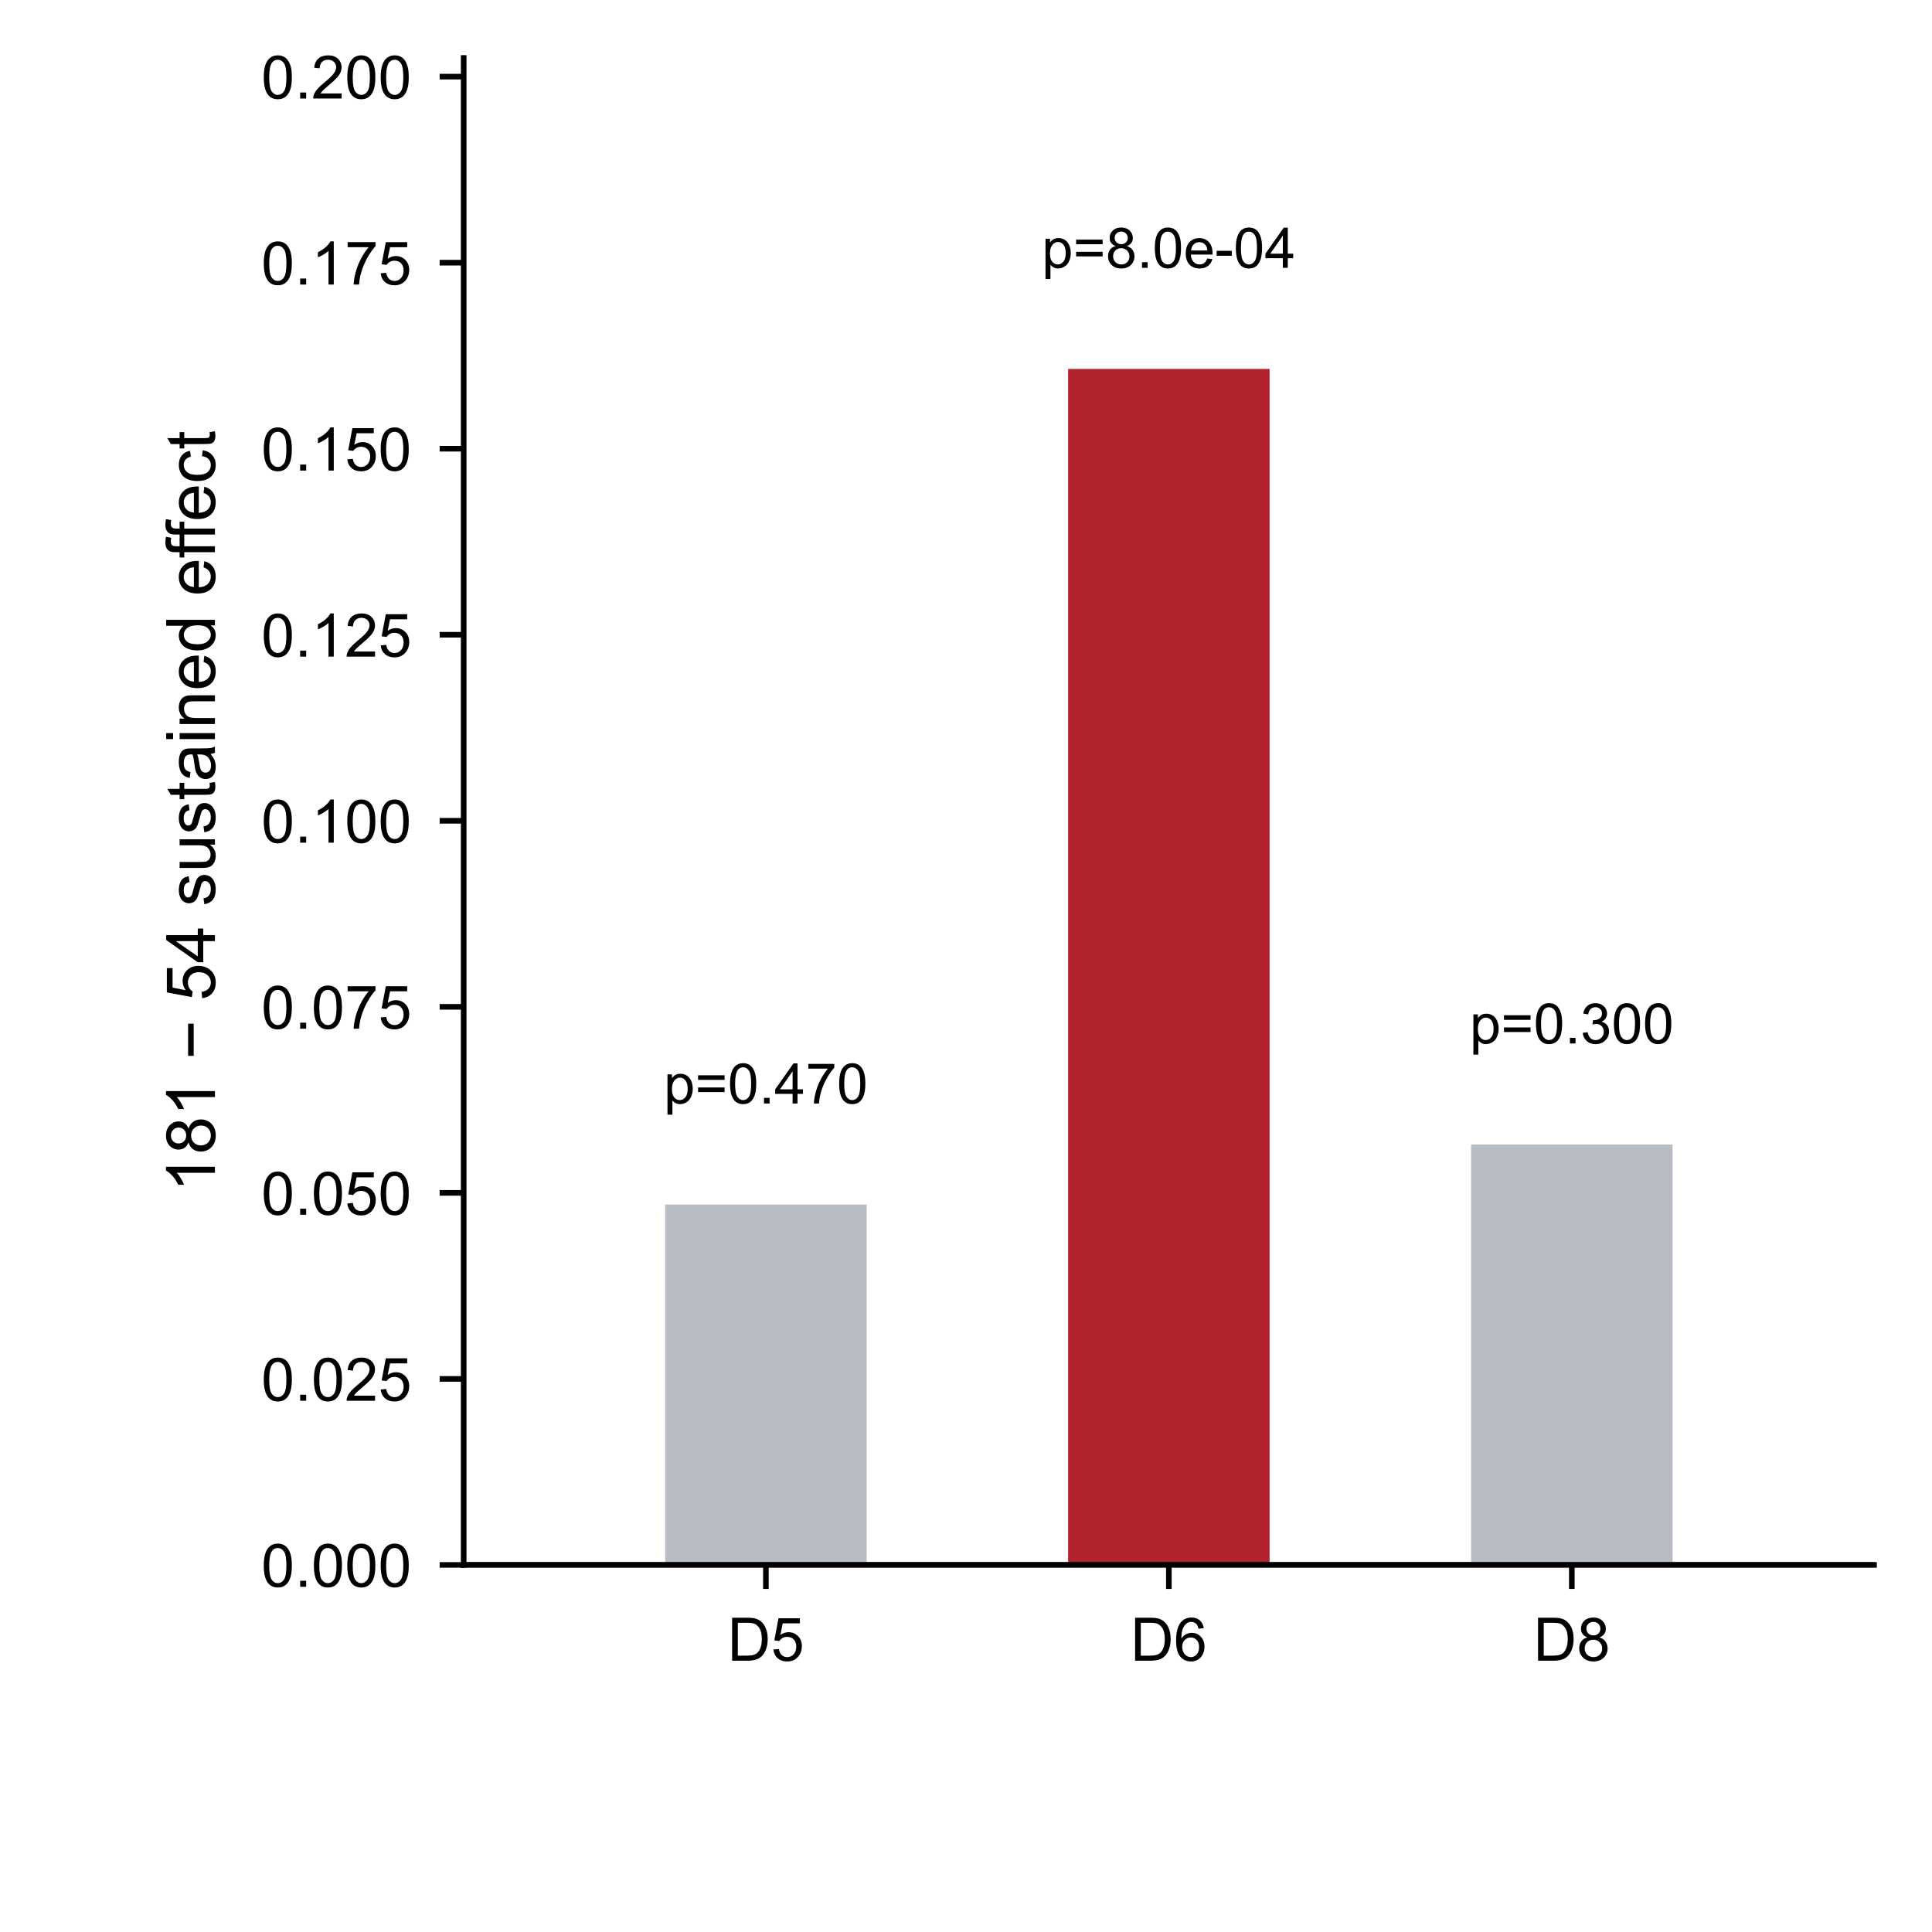
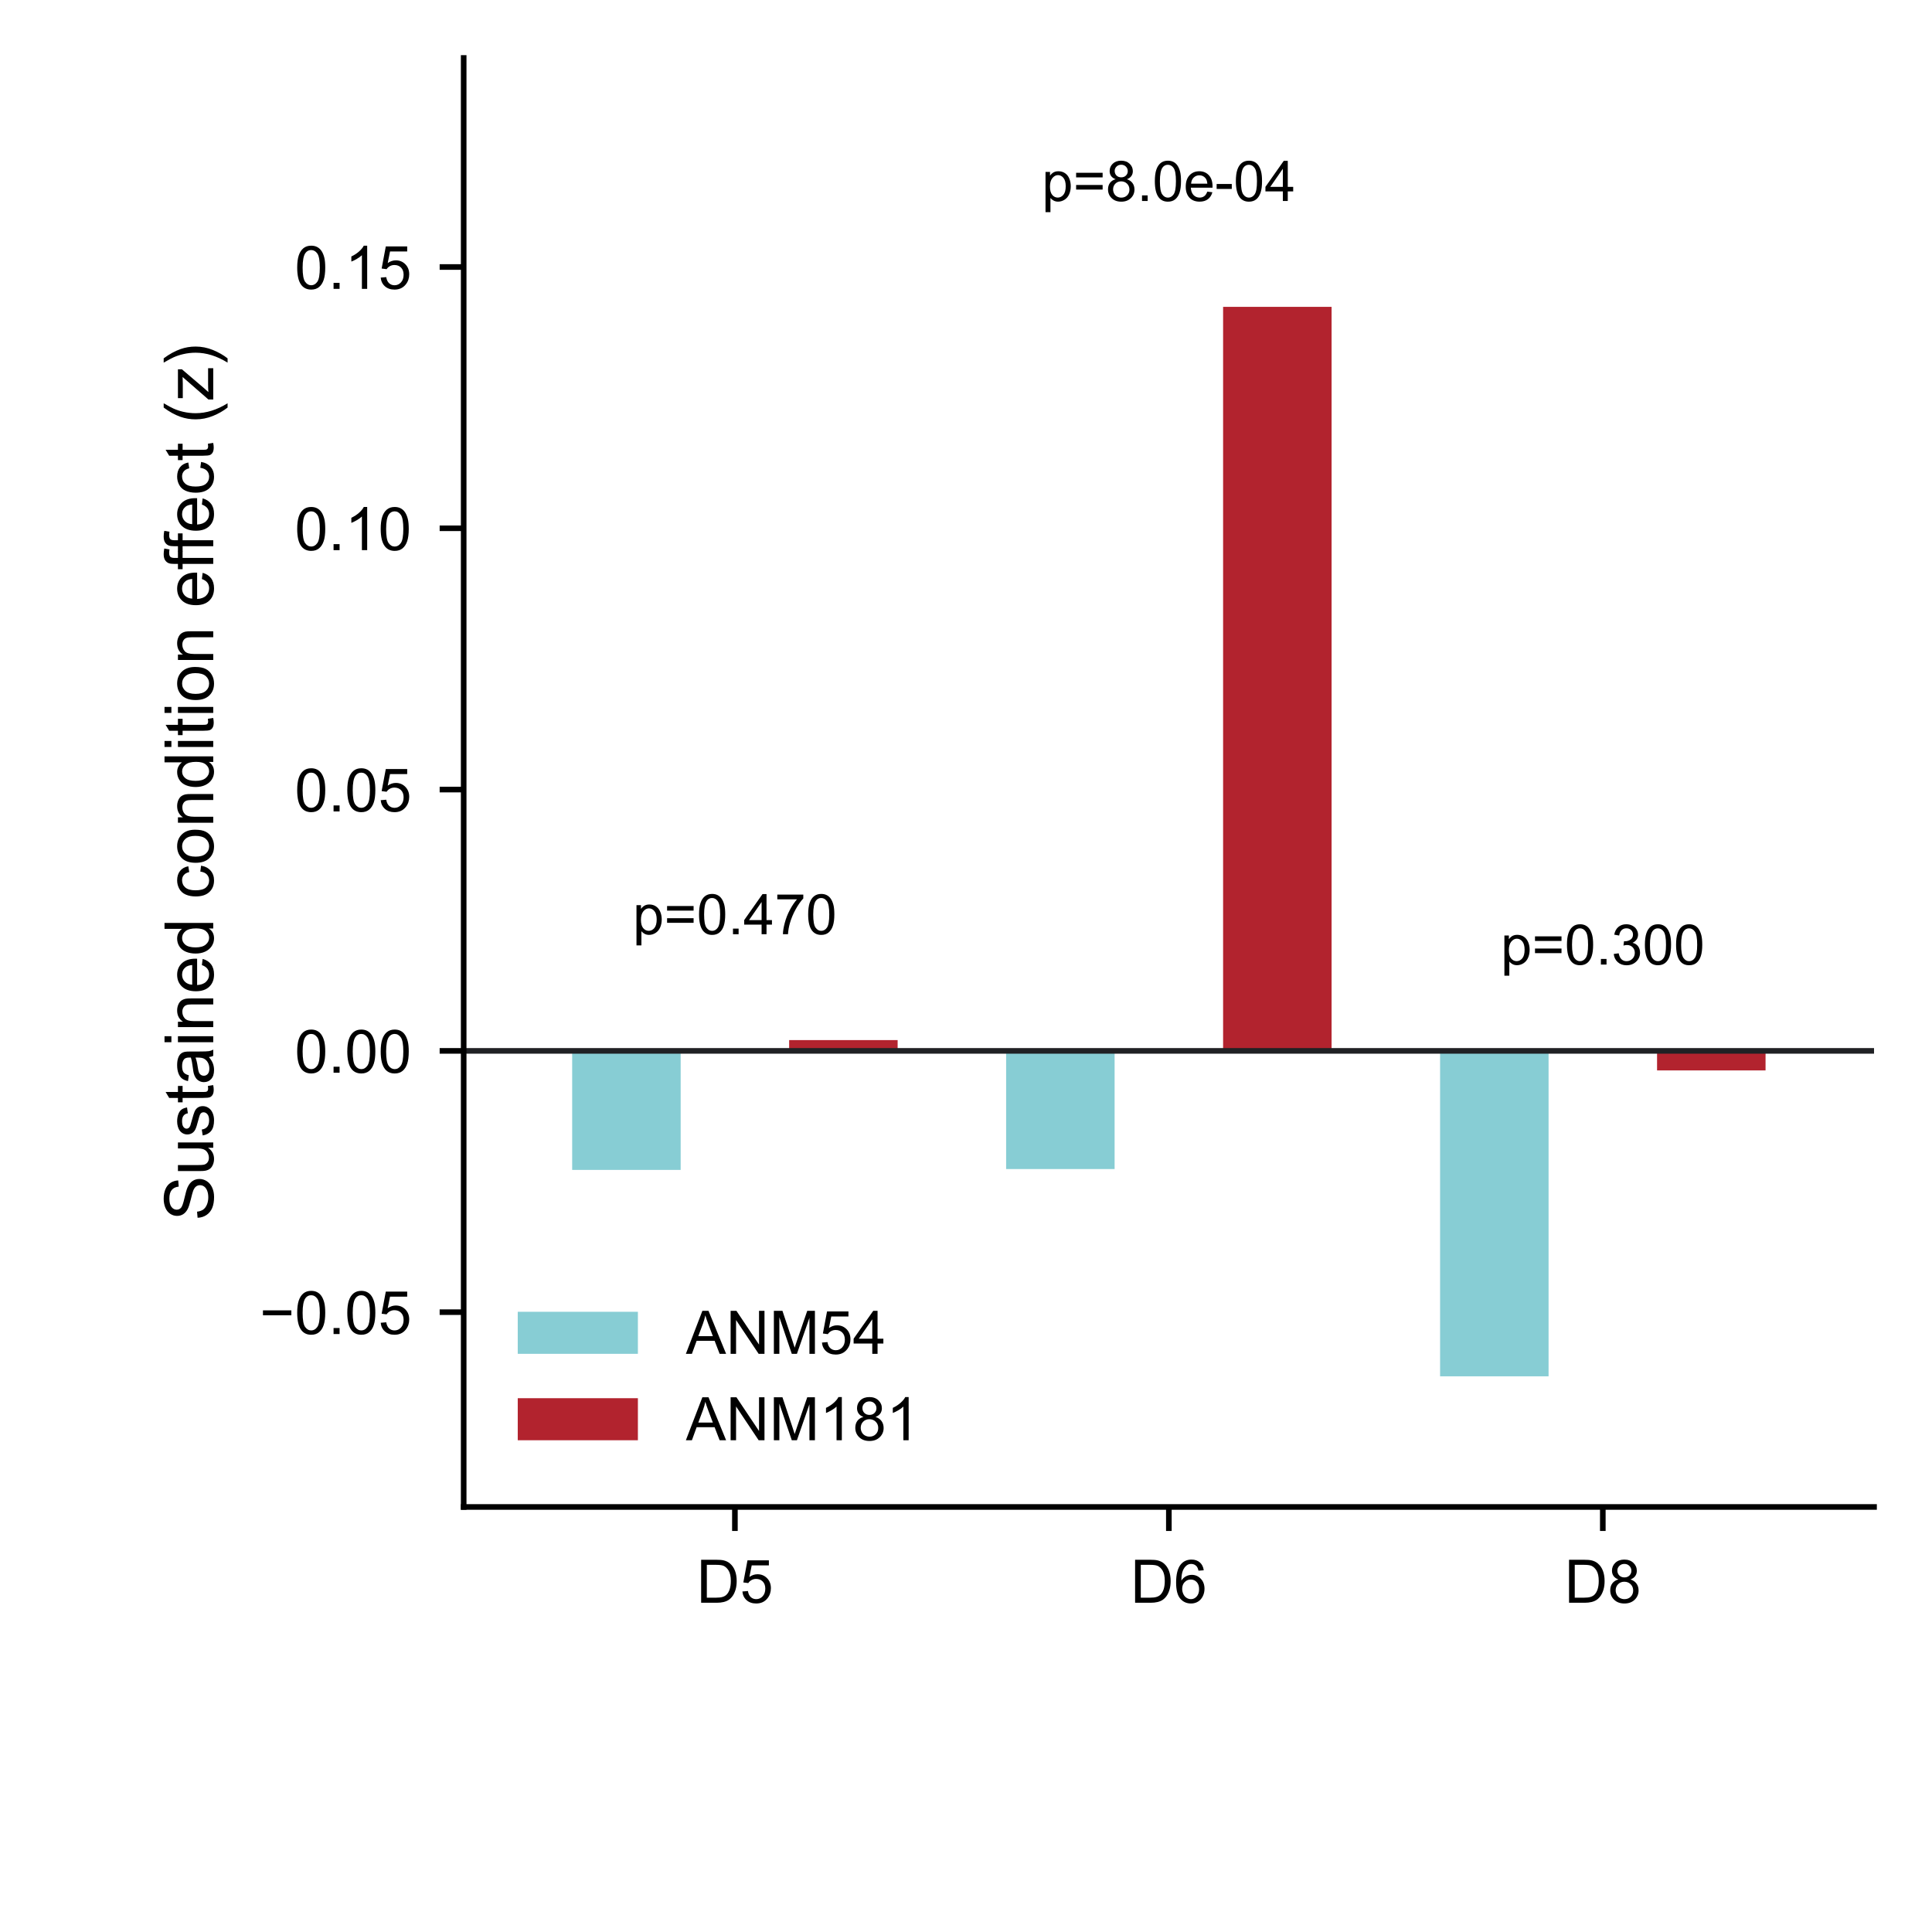
<svg xmlns="http://www.w3.org/2000/svg" xmlns:xlink="http://www.w3.org/1999/xlink" width="241.2pt" height="241.2pt" viewBox="0 0 241.2 241.2" version="1.1">
  <defs>
    <style type="text/css">*{stroke-linejoin: round; stroke-linecap: butt}</style>
  </defs>
  <g id="figure_1">
    <g id="patch_1">
      <path d="M 0 241.2  L 241.2 241.2  L 241.2 0  L 0 0  z " style="fill: #ffffff" />
    </g>
    <g id="axes_1">
      <g id="patch_2">
-         <path d="M 57.888 195.372  L 233.964 195.372  L 233.964 7.236  L 57.888 7.236  z " style="fill: #ffffff" />
+         <path d="M 57.888 188.136  L 233.964 188.136  L 233.964 7.236  L 57.888 7.236  z " style="fill: #ffffff" />
      </g>
      <g id="patch_3">
-         <path d="M 83.042 195.372  L 108.195 195.372  L 108.195 150.386  L 83.042 150.386  z " clip-path="url(#p41b3c5b4d4)" style="fill: #b7bcc4" />
+         <path d="M 71.432 131.196  L 84.977 131.196  L 84.977 146.056  L 71.432 146.056  z " clip-path="url(#p796b616f95)" style="fill: #87cdd4" />
      </g>
      <g id="patch_4">
-         <path d="M 133.349 195.372  L 158.503 195.372  L 158.503 46.058  L 133.349 46.058  z " clip-path="url(#p41b3c5b4d4)" style="fill: #b2232e" />
+         <path d="M 98.521 131.196  L 112.065 131.196  L 112.065 129.85  L 98.521 129.85  z " clip-path="url(#p796b616f95)" style="fill: #b2232e" />
      </g>
      <g id="patch_5">
-         <path d="M 183.657 195.372  L 208.81 195.372  L 208.81 142.891  L 183.657 142.891  z " clip-path="url(#p41b3c5b4d4)" style="fill: #b7bcc4" />
+         <path d="M 125.61 131.196  L 139.154 131.196  L 139.154 145.95  L 125.61 145.95  z " clip-path="url(#p796b616f95)" style="fill: #87cdd4" />
+       </g>
+       <g id="patch_6">
+         <path d="M 152.698 131.196  L 166.242 131.196  L 166.242 38.309  L 152.698 38.309  z " clip-path="url(#p796b616f95)" style="fill: #b2232e" />
+       </g>
+       <g id="patch_7">
+         <path d="M 179.787 131.196  L 193.331 131.196  L 193.331 171.826  L 179.787 171.826  z " clip-path="url(#p796b616f95)" style="fill: #87cdd4" />
+       </g>
+       <g id="patch_8">
+         <path d="M 206.875 131.196  L 220.42 131.196  L 220.42 133.636  L 206.875 133.636  z " clip-path="url(#p796b616f95)" style="fill: #b2232e" />
      </g>
      <g id="matplotlib.axis_1">
        <g id="xtick_1">
          <g id="line2d_1">
            <defs>
-               <path id="mda20a84a2e" d="M 0 0  L 0 3  " style="stroke: #000000; stroke-width: 0.7" />
+               <path id="m01fff94122" d="M 0 0  L 0 3  " style="stroke: #000000; stroke-width: 0.7" />
            </defs>
            <g>
-               <use xlink:href="#mda20a84a2e" x="95.619" y="195.372" style="stroke: #000000; stroke-width: 0.7" />
+               <use xlink:href="#m01fff94122" x="91.749" y="188.136" style="stroke: #000000; stroke-width: 0.7" />
            </g>
          </g>
          <g id="text_1">
-             <g transform="translate(90.82502 207.3322) scale(0.075 -0.075)">
+             <g transform="translate(86.95521 200.0962) scale(0.075 -0.075)">
              <defs>
                <path id="ArialMT-27" d="M 494 0  L 494 4581  L 2072 4581  Q 2606 4581 2888 4516  Q 3281 4425 3559 4188  Q 3922 3881 4101 3404  Q 4281 2928 4281 2316  Q 4281 1794 4159 1391  Q 4038 988 3847 723  Q 3656 459 3429 307  Q 3203 156 2883 78  Q 2563 0 2147 0  L 494 0  z M 1100 541  L 2078 541  Q 2531 541 2789 625  Q 3047 709 3200 863  Q 3416 1078 3536 1442  Q 3656 1806 3656 2325  Q 3656 3044 3420 3430  Q 3184 3816 2847 3947  Q 2603 4041 2063 4041  L 1100 4041  L 1100 541  z " transform="scale(0.015625)" />
                <path id="ArialMT-18" d="M 266 1200  L 856 1250  Q 922 819 1161 601  Q 1400 384 1738 384  Q 2144 384 2425 690  Q 2706 997 2706 1503  Q 2706 1984 2436 2262  Q 2166 2541 1728 2541  Q 1456 2541 1237 2417  Q 1019 2294 894 2097  L 366 2166  L 809 4519  L 3088 4519  L 3088 3981  L 1259 3981  L 1013 2750  Q 1425 3038 1878 3038  Q 2478 3038 2890 2622  Q 3303 2206 3303 1553  Q 3303 931 2941 478  Q 2500 -78 1738 -78  Q 1113 -78 717 272  Q 322 622 266 1200  z " transform="scale(0.015625)" />
              </defs>
              <use xlink:href="#ArialMT-27" />
              <use xlink:href="#ArialMT-18" transform="translate(72.21875 0)" />
            </g>
          </g>
        </g>
        <g id="xtick_2">
          <g id="line2d_2">
            <g>
-               <use xlink:href="#mda20a84a2e" x="145.926" y="195.372" style="stroke: #000000; stroke-width: 0.7" />
+               <use xlink:href="#m01fff94122" x="145.926" y="188.136" style="stroke: #000000; stroke-width: 0.7" />
            </g>
          </g>
          <g id="text_2">
-             <g transform="translate(141.1324 207.3322) scale(0.075 -0.075)">
+             <g transform="translate(141.1324 200.0962) scale(0.075 -0.075)">
              <defs>
                <path id="ArialMT-19" d="M 3184 3459  L 2625 3416  Q 2550 3747 2413 3897  Q 2184 4138 1850 4138  Q 1581 4138 1378 3988  Q 1113 3794 959 3422  Q 806 3050 800 2363  Q 1003 2672 1297 2822  Q 1591 2972 1913 2972  Q 2475 2972 2870 2558  Q 3266 2144 3266 1488  Q 3266 1056 3080 686  Q 2894 316 2569 119  Q 2244 -78 1831 -78  Q 1128 -78 684 439  Q 241 956 241 2144  Q 241 3472 731 4075  Q 1159 4600 1884 4600  Q 2425 4600 2770 4297  Q 3116 3994 3184 3459  z M 888 1484  Q 888 1194 1011 928  Q 1134 663 1356 523  Q 1578 384 1822 384  Q 2178 384 2434 671  Q 2691 959 2691 1453  Q 2691 1928 2437 2201  Q 2184 2475 1800 2475  Q 1419 2475 1153 2201  Q 888 1928 888 1484  z " transform="scale(0.015625)" />
              </defs>
              <use xlink:href="#ArialMT-27" />
              <use xlink:href="#ArialMT-19" transform="translate(72.21875 0)" />
            </g>
          </g>
        </g>
        <g id="xtick_3">
          <g id="line2d_3">
            <g>
-               <use xlink:href="#mda20a84a2e" x="196.233" y="195.372" style="stroke: #000000; stroke-width: 0.7" />
+               <use xlink:href="#m01fff94122" x="200.103" y="188.136" style="stroke: #000000; stroke-width: 0.7" />
            </g>
          </g>
          <g id="text_3">
-             <g transform="translate(191.4399 207.3322) scale(0.075 -0.075)">
+             <g transform="translate(195.3097 200.0962) scale(0.075 -0.075)">
              <defs>
                <path id="ArialMT-1b" d="M 1131 2484  Q 781 2613 612 2850  Q 444 3088 444 3419  Q 444 3919 803 4259  Q 1163 4600 1759 4600  Q 2359 4600 2725 4251  Q 3091 3903 3091 3403  Q 3091 3084 2923 2848  Q 2756 2613 2416 2484  Q 2838 2347 3058 2040  Q 3278 1734 3278 1309  Q 3278 722 2862 322  Q 2447 -78 1769 -78  Q 1091 -78 675 323  Q 259 725 259 1325  Q 259 1772 486 2073  Q 713 2375 1131 2484  z M 1019 3438  Q 1019 3113 1228 2906  Q 1438 2700 1772 2700  Q 2097 2700 2305 2904  Q 2513 3109 2513 3406  Q 2513 3716 2298 3927  Q 2084 4138 1766 4138  Q 1444 4138 1231 3931  Q 1019 3725 1019 3438  z M 838 1322  Q 838 1081 952 856  Q 1066 631 1291 507  Q 1516 384 1775 384  Q 2178 384 2440 643  Q 2703 903 2703 1303  Q 2703 1709 2433 1975  Q 2163 2241 1756 2241  Q 1359 2241 1098 1978  Q 838 1716 838 1322  z " transform="scale(0.015625)" />
              </defs>
              <use xlink:href="#ArialMT-27" />
              <use xlink:href="#ArialMT-1b" transform="translate(72.21875 0)" />
            </g>
          </g>
        </g>
      </g>
      <g id="matplotlib.axis_2">
        <g id="ytick_1">
          <g id="line2d_4">
            <defs>
-               <path id="m215268e5d8" d="M 0 0  L -3 0  " style="stroke: #000000; stroke-width: 0.7" />
+               <path id="m19247a0892" d="M 0 0  L -3 0  " style="stroke: #000000; stroke-width: 0.7" />
            </defs>
            <g>
-               <use xlink:href="#m215268e5d8" x="57.888" y="195.372" style="stroke: #000000; stroke-width: 0.7" />
+               <use xlink:href="#m19247a0892" x="57.888" y="163.817" style="stroke: #000000; stroke-width: 0.7" />
            </g>
          </g>
          <g id="text_4">
-             <g transform="translate(32.62159 198.1021) scale(0.075 -0.075)">
-               <defs>
+             <g transform="translate(32.41183 166.5466) scale(0.075 -0.075)">
+               <defs>
+                 <path id="ArialMT-ed" d="M 3381 1997  L 356 1997  L 356 2522  L 3381 2522  L 3381 1997  z " transform="scale(0.015625)" />
                <path id="ArialMT-13" d="M 266 2259  Q 266 3072 433 3567  Q 600 4063 929 4331  Q 1259 4600 1759 4600  Q 2128 4600 2406 4451  Q 2684 4303 2865 4023  Q 3047 3744 3150 3342  Q 3253 2941 3253 2259  Q 3253 1453 3087 958  Q 2922 463 2592 192  Q 2263 -78 1759 -78  Q 1097 -78 719 397  Q 266 969 266 2259  z M 844 2259  Q 844 1131 1108 757  Q 1372 384 1759 384  Q 2147 384 2411 759  Q 2675 1134 2675 2259  Q 2675 3391 2411 3762  Q 2147 4134 1753 4134  Q 1366 4134 1134 3806  Q 844 3388 844 2259  z " transform="scale(0.015625)" />
                <path id="ArialMT-11" d="M 581 0  L 581 641  L 1222 641  L 1222 0  L 581 0  z " transform="scale(0.015625)" />
              </defs>
+               <use xlink:href="#ArialMT-ed" />
+               <use xlink:href="#ArialMT-13" transform="translate(58.40625 0)" />
+               <use xlink:href="#ArialMT-11" transform="translate(114.0156 0)" />
+               <use xlink:href="#ArialMT-13" transform="translate(141.7969 0)" />
+               <use xlink:href="#ArialMT-18" transform="translate(197.4062 0)" />
+             </g>
+           </g>
+         </g>
+         <g id="ytick_2">
+           <g id="line2d_5">
+             <g>
+               <use xlink:href="#m19247a0892" x="57.888" y="131.196" style="stroke: #000000; stroke-width: 0.7" />
+             </g>
+           </g>
+           <g id="text_5">
+             <g transform="translate(36.7923 133.9257) scale(0.075 -0.075)">
              <use xlink:href="#ArialMT-13" />
              <use xlink:href="#ArialMT-11" transform="translate(55.60938 0)" />
              <use xlink:href="#ArialMT-13" transform="translate(83.39062 0)" />
              <use xlink:href="#ArialMT-13" transform="translate(139 0)" />
-               <use xlink:href="#ArialMT-13" transform="translate(194.6094 0)" />
-             </g>
-           </g>
-         </g>
-         <g id="ytick_2">
-           <g id="line2d_5">
-             <g>
-               <use xlink:href="#m215268e5d8" x="57.888" y="172.147" style="stroke: #000000; stroke-width: 0.7" />
-             </g>
-           </g>
-           <g id="text_5">
-             <g transform="translate(32.62159 174.8769) scale(0.075 -0.075)">
-               <defs>
-                 <path id="ArialMT-15" d="M 3222 541  L 3222 0  L 194 0  Q 188 203 259 391  Q 375 700 629 1000  Q 884 1300 1366 1694  Q 2113 2306 2375 2664  Q 2638 3022 2638 3341  Q 2638 3675 2398 3904  Q 2159 4134 1775 4134  Q 1369 4134 1125 3890  Q 881 3647 878 3216  L 300 3275  Q 359 3922 746 4261  Q 1134 4600 1788 4600  Q 2447 4600 2831 4234  Q 3216 3869 3216 3328  Q 3216 3053 3103 2787  Q 2991 2522 2730 2228  Q 2469 1934 1863 1422  Q 1356 997 1212 845  Q 1069 694 975 541  L 3222 541  z " transform="scale(0.015625)" />
-               </defs>
-               <use xlink:href="#ArialMT-13" />
-               <use xlink:href="#ArialMT-11" transform="translate(55.60938 0)" />
-               <use xlink:href="#ArialMT-13" transform="translate(83.39062 0)" />
-               <use xlink:href="#ArialMT-15" transform="translate(139 0)" />
-               <use xlink:href="#ArialMT-18" transform="translate(194.6094 0)" />
            </g>
          </g>
        </g>
        <g id="ytick_3">
          <g id="line2d_6">
            <g>
-               <use xlink:href="#m215268e5d8" x="57.888" y="148.922" style="stroke: #000000; stroke-width: 0.7" />
+               <use xlink:href="#m19247a0892" x="57.888" y="98.575" style="stroke: #000000; stroke-width: 0.7" />
            </g>
          </g>
          <g id="text_6">
-             <g transform="translate(32.62159 151.6517) scale(0.075 -0.075)">
+             <g transform="translate(36.7923 101.3047) scale(0.075 -0.075)">
              <use xlink:href="#ArialMT-13" />
              <use xlink:href="#ArialMT-11" transform="translate(55.60938 0)" />
              <use xlink:href="#ArialMT-13" transform="translate(83.39062 0)" />
              <use xlink:href="#ArialMT-18" transform="translate(139 0)" />
-               <use xlink:href="#ArialMT-13" transform="translate(194.6094 0)" />
            </g>
          </g>
        </g>
        <g id="ytick_4">
          <g id="line2d_7">
            <g>
-               <use xlink:href="#m215268e5d8" x="57.888" y="125.696" style="stroke: #000000; stroke-width: 0.7" />
+               <use xlink:href="#m19247a0892" x="57.888" y="65.954" style="stroke: #000000; stroke-width: 0.7" />
            </g>
          </g>
          <g id="text_7">
-             <g transform="translate(32.62159 128.4264) scale(0.075 -0.075)">
-               <defs>
-                 <path id="ArialMT-1a" d="M 303 3981  L 303 4522  L 3269 4522  L 3269 4084  Q 2831 3619 2401 2847  Q 1972 2075 1738 1259  Q 1569 684 1522 0  L 944 0  Q 953 541 1156 1306  Q 1359 2072 1739 2783  Q 2119 3494 2547 3981  L 303 3981  z " transform="scale(0.015625)" />
-               </defs>
-               <use xlink:href="#ArialMT-13" />
-               <use xlink:href="#ArialMT-11" transform="translate(55.60938 0)" />
-               <use xlink:href="#ArialMT-13" transform="translate(83.39062 0)" />
-               <use xlink:href="#ArialMT-1a" transform="translate(139 0)" />
-               <use xlink:href="#ArialMT-18" transform="translate(194.6094 0)" />
-             </g>
-           </g>
-         </g>
-         <g id="ytick_5">
-           <g id="line2d_8">
-             <g>
-               <use xlink:href="#m215268e5d8" x="57.888" y="102.471" style="stroke: #000000; stroke-width: 0.7" />
-             </g>
-           </g>
-           <g id="text_8">
-             <g transform="translate(32.62159 105.2012) scale(0.075 -0.075)">
+             <g transform="translate(36.7923 68.6838) scale(0.075 -0.075)">
              <defs>
                <path id="ArialMT-14" d="M 2384 0  L 1822 0  L 1822 3584  Q 1619 3391 1289 3197  Q 959 3003 697 2906  L 697 3450  Q 1169 3672 1522 3987  Q 1875 4303 2022 4600  L 2384 4600  L 2384 0  z " transform="scale(0.015625)" />
              </defs>
              <use xlink:href="#ArialMT-13" />
              <use xlink:href="#ArialMT-11" transform="translate(55.60938 0)" />
              <use xlink:href="#ArialMT-14" transform="translate(83.39062 0)" />
              <use xlink:href="#ArialMT-13" transform="translate(139 0)" />
-               <use xlink:href="#ArialMT-13" transform="translate(194.6094 0)" />
-             </g>
-           </g>
-         </g>
-         <g id="ytick_6">
-           <g id="line2d_9">
-             <g>
-               <use xlink:href="#m215268e5d8" x="57.888" y="79.246" style="stroke: #000000; stroke-width: 0.7" />
-             </g>
-           </g>
-           <g id="text_9">
-             <g transform="translate(32.62159 81.97599) scale(0.075 -0.075)">
-               <use xlink:href="#ArialMT-13" />
-               <use xlink:href="#ArialMT-11" transform="translate(55.60938 0)" />
-               <use xlink:href="#ArialMT-14" transform="translate(83.39062 0)" />
-               <use xlink:href="#ArialMT-15" transform="translate(139 0)" />
-               <use xlink:href="#ArialMT-18" transform="translate(194.6094 0)" />
-             </g>
-           </g>
-         </g>
-         <g id="ytick_7">
-           <g id="line2d_10">
-             <g>
-               <use xlink:href="#m215268e5d8" x="57.888" y="56.021" style="stroke: #000000; stroke-width: 0.7" />
-             </g>
-           </g>
-           <g id="text_10">
-             <g transform="translate(32.62159 58.75076) scale(0.075 -0.075)">
+             </g>
+           </g>
+         </g>
+         <g id="ytick_5">
+           <g id="line2d_8">
+             <g>
+               <use xlink:href="#m19247a0892" x="57.888" y="33.333" style="stroke: #000000; stroke-width: 0.7" />
+             </g>
+           </g>
+           <g id="text_8">
+             <g transform="translate(36.7923 36.06286) scale(0.075 -0.075)">
              <use xlink:href="#ArialMT-13" />
              <use xlink:href="#ArialMT-11" transform="translate(55.60938 0)" />
              <use xlink:href="#ArialMT-14" transform="translate(83.39062 0)" />
              <use xlink:href="#ArialMT-18" transform="translate(139 0)" />
-               <use xlink:href="#ArialMT-13" transform="translate(194.6094 0)" />
-             </g>
-           </g>
-         </g>
-         <g id="ytick_8">
-           <g id="line2d_11">
-             <g>
-               <use xlink:href="#m215268e5d8" x="57.888" y="32.795" style="stroke: #000000; stroke-width: 0.7" />
-             </g>
-           </g>
-           <g id="text_11">
-             <g transform="translate(32.62159 35.52554) scale(0.075 -0.075)">
-               <use xlink:href="#ArialMT-13" />
-               <use xlink:href="#ArialMT-11" transform="translate(55.60938 0)" />
-               <use xlink:href="#ArialMT-14" transform="translate(83.39062 0)" />
-               <use xlink:href="#ArialMT-1a" transform="translate(139 0)" />
-               <use xlink:href="#ArialMT-18" transform="translate(194.6094 0)" />
-             </g>
-           </g>
-         </g>
-         <g id="ytick_9">
-           <g id="line2d_12">
-             <g>
-               <use xlink:href="#m215268e5d8" x="57.888" y="9.57" style="stroke: #000000; stroke-width: 0.7" />
-             </g>
-           </g>
-           <g id="text_12">
-             <g transform="translate(32.62159 12.30032) scale(0.075 -0.075)">
-               <use xlink:href="#ArialMT-13" />
-               <use xlink:href="#ArialMT-11" transform="translate(55.60938 0)" />
-               <use xlink:href="#ArialMT-15" transform="translate(83.39062 0)" />
-               <use xlink:href="#ArialMT-13" transform="translate(139 0)" />
-               <use xlink:href="#ArialMT-13" transform="translate(194.6094 0)" />
-             </g>
-           </g>
-         </g>
-         <g id="text_13">
-           <g transform="translate(26.83278 148.8349) rotate(-90) scale(0.085 -0.085)">
+             </g>
+           </g>
+         </g>
+         <g id="text_9">
+           <g transform="translate(26.62284 152.4134) rotate(-90) scale(0.085 -0.085)">
            <defs>
-               <path id="ArialMT-3" transform="scale(0.015625)" />
-               <path id="ArialMT-ed" d="M 3381 1997  L 356 1997  L 356 2522  L 3381 2522  L 3381 1997  z " transform="scale(0.015625)" />
-               <path id="ArialMT-17" d="M 2069 0  L 2069 1097  L 81 1097  L 81 1613  L 2172 4581  L 2631 4581  L 2631 1613  L 3250 1613  L 3250 1097  L 2631 1097  L 2631 0  L 2069 0  z M 2069 1613  L 2069 3678  L 634 1613  L 2069 1613  z " transform="scale(0.015625)" />
+               <path id="ArialMT-36" d="M 288 1472  L 859 1522  Q 900 1178 1048 958  Q 1197 738 1509 602  Q 1822 466 2213 466  Q 2559 466 2825 569  Q 3091 672 3220 851  Q 3350 1031 3350 1244  Q 3350 1459 3225 1620  Q 3100 1781 2813 1891  Q 2628 1963 1997 2114  Q 1366 2266 1113 2400  Q 784 2572 623 2826  Q 463 3081 463 3397  Q 463 3744 659 4045  Q 856 4347 1234 4503  Q 1613 4659 2075 4659  Q 2584 4659 2973 4495  Q 3363 4331 3572 4012  Q 3781 3694 3797 3291  L 3216 3247  Q 3169 3681 2898 3903  Q 2628 4125 2100 4125  Q 1550 4125 1298 3923  Q 1047 3722 1047 3438  Q 1047 3191 1225 3031  Q 1400 2872 2139 2705  Q 2878 2538 3153 2413  Q 3553 2228 3743 1945  Q 3934 1663 3934 1294  Q 3934 928 3725 604  Q 3516 281 3123 101  Q 2731 -78 2241 -78  Q 1619 -78 1198 103  Q 778 284 539 648  Q 300 1013 288 1472  z " transform="scale(0.015625)" />
+               <path id="ArialMT-58" d="M 2597 0  L 2597 488  Q 2209 -75 1544 -75  Q 1250 -75 995 37  Q 741 150 617 320  Q 494 491 444 738  Q 409 903 409 1263  L 409 3319  L 972 3319  L 972 1478  Q 972 1038 1006 884  Q 1059 663 1231 536  Q 1403 409 1656 409  Q 1909 409 2131 539  Q 2353 669 2445 892  Q 2538 1116 2538 1541  L 2538 3319  L 3100 3319  L 3100 0  L 2597 0  z " transform="scale(0.015625)" />
              <path id="ArialMT-56" d="M 197 991  L 753 1078  Q 800 744 1014 566  Q 1228 388 1613 388  Q 2000 388 2187 545  Q 2375 703 2375 916  Q 2375 1106 2209 1216  Q 2094 1291 1634 1406  Q 1016 1563 777 1677  Q 538 1791 414 1992  Q 291 2194 291 2438  Q 291 2659 392 2848  Q 494 3038 669 3163  Q 800 3259 1026 3326  Q 1253 3394 1513 3394  Q 1903 3394 2198 3281  Q 2494 3169 2634 2976  Q 2775 2784 2828 2463  L 2278 2388  Q 2241 2644 2061 2787  Q 1881 2931 1553 2931  Q 1166 2931 1000 2803  Q 834 2675 834 2503  Q 834 2394 903 2306  Q 972 2216 1119 2156  Q 1203 2125 1616 2013  Q 2213 1853 2448 1751  Q 2684 1650 2818 1456  Q 2953 1263 2953 975  Q 2953 694 2789 445  Q 2625 197 2315 61  Q 2006 -75 1616 -75  Q 969 -75 630 194  Q 291 463 197 991  z " transform="scale(0.015625)" />
-               <path id="ArialMT-58" d="M 2597 0  L 2597 488  Q 2209 -75 1544 -75  Q 1250 -75 995 37  Q 741 150 617 320  Q 494 491 444 738  Q 409 903 409 1263  L 409 3319  L 972 3319  L 972 1478  Q 972 1038 1006 884  Q 1059 663 1231 536  Q 1403 409 1656 409  Q 1909 409 2131 539  Q 2353 669 2445 892  Q 2538 1116 2538 1541  L 2538 3319  L 3100 3319  L 3100 0  L 2597 0  z " transform="scale(0.015625)" />
              <path id="ArialMT-57" d="M 1650 503  L 1731 6  Q 1494 -44 1306 -44  Q 1000 -44 831 53  Q 663 150 594 308  Q 525 466 525 972  L 525 2881  L 113 2881  L 113 3319  L 525 3319  L 525 4141  L 1084 4478  L 1084 3319  L 1650 3319  L 1650 2881  L 1084 2881  L 1084 941  Q 1084 700 1114 631  Q 1144 563 1211 522  Q 1278 481 1403 481  Q 1497 481 1650 503  z " transform="scale(0.015625)" />
              <path id="ArialMT-44" d="M 2588 409  Q 2275 144 1986 34  Q 1697 -75 1366 -75  Q 819 -75 525 192  Q 231 459 231 875  Q 231 1119 342 1320  Q 453 1522 633 1644  Q 813 1766 1038 1828  Q 1203 1872 1538 1913  Q 2219 1994 2541 2106  Q 2544 2222 2544 2253  Q 2544 2597 2384 2738  Q 2169 2928 1744 2928  Q 1347 2928 1158 2789  Q 969 2650 878 2297  L 328 2372  Q 403 2725 575 2942  Q 747 3159 1072 3276  Q 1397 3394 1825 3394  Q 2250 3394 2515 3294  Q 2781 3194 2906 3042  Q 3031 2891 3081 2659  Q 3109 2516 3109 2141  L 3109 1391  Q 3109 606 3145 398  Q 3181 191 3288 0  L 2700 0  Q 2613 175 2588 409  z M 2541 1666  Q 2234 1541 1622 1453  Q 1275 1403 1131 1340  Q 988 1278 909 1158  Q 831 1038 831 891  Q 831 666 1001 516  Q 1172 366 1500 366  Q 1825 366 2078 508  Q 2331 650 2450 897  Q 2541 1088 2541 1459  L 2541 1666  z " transform="scale(0.015625)" />
              <path id="ArialMT-4c" d="M 425 3934  L 425 4581  L 988 4581  L 988 3934  L 425 3934  z M 425 0  L 425 3319  L 988 3319  L 988 0  L 425 0  z " transform="scale(0.015625)" />
              <path id="ArialMT-51" d="M 422 0  L 422 3319  L 928 3319  L 928 2847  Q 1294 3394 1984 3394  Q 2284 3394 2536 3286  Q 2788 3178 2913 3003  Q 3038 2828 3088 2588  Q 3119 2431 3119 2041  L 3119 0  L 2556 0  L 2556 2019  Q 2556 2363 2490 2533  Q 2425 2703 2258 2804  Q 2091 2906 1866 2906  Q 1506 2906 1245 2678  Q 984 2450 984 1813  L 984 0  L 422 0  z " transform="scale(0.015625)" />
              <path id="ArialMT-48" d="M 2694 1069  L 3275 997  Q 3138 488 2766 206  Q 2394 -75 1816 -75  Q 1088 -75 661 373  Q 234 822 234 1631  Q 234 2469 665 2931  Q 1097 3394 1784 3394  Q 2450 3394 2872 2941  Q 3294 2488 3294 1666  Q 3294 1616 3291 1516  L 816 1516  Q 847 969 1125 678  Q 1403 388 1819 388  Q 2128 388 2347 550  Q 2566 713 2694 1069  z M 847 1978  L 2700 1978  Q 2663 2397 2488 2606  Q 2219 2931 1791 2931  Q 1403 2931 1139 2672  Q 875 2413 847 1978  z " transform="scale(0.015625)" />
              <path id="ArialMT-47" d="M 2575 0  L 2575 419  Q 2259 -75 1647 -75  Q 1250 -75 917 144  Q 584 363 401 755  Q 219 1147 219 1656  Q 219 2153 384 2558  Q 550 2963 881 3178  Q 1213 3394 1622 3394  Q 1922 3394 2156 3267  Q 2391 3141 2538 2938  L 2538 4581  L 3097 4581  L 3097 0  L 2575 0  z M 797 1656  Q 797 1019 1065 703  Q 1334 388 1700 388  Q 2069 388 2326 689  Q 2584 991 2584 1609  Q 2584 2291 2321 2609  Q 2059 2928 1675 2928  Q 1300 2928 1048 2622  Q 797 2316 797 1656  z " transform="scale(0.015625)" />
+               <path id="ArialMT-3" transform="scale(0.015625)" />
+               <path id="ArialMT-46" d="M 2588 1216  L 3141 1144  Q 3050 572 2676 248  Q 2303 -75 1759 -75  Q 1078 -75 664 370  Q 250 816 250 1647  Q 250 2184 428 2587  Q 606 2991 970 3192  Q 1334 3394 1763 3394  Q 2303 3394 2647 3120  Q 2991 2847 3088 2344  L 2541 2259  Q 2463 2594 2264 2762  Q 2066 2931 1784 2931  Q 1359 2931 1093 2626  Q 828 2322 828 1663  Q 828 994 1084 691  Q 1341 388 1753 388  Q 2084 388 2306 591  Q 2528 794 2588 1216  z " transform="scale(0.015625)" />
+               <path id="ArialMT-52" d="M 213 1659  Q 213 2581 725 3025  Q 1153 3394 1769 3394  Q 2453 3394 2887 2945  Q 3322 2497 3322 1706  Q 3322 1066 3130 698  Q 2938 331 2570 128  Q 2203 -75 1769 -75  Q 1072 -75 642 372  Q 213 819 213 1659  z M 791 1659  Q 791 1022 1069 705  Q 1347 388 1769 388  Q 2188 388 2466 706  Q 2744 1025 2744 1678  Q 2744 2294 2464 2611  Q 2184 2928 1769 2928  Q 1347 2928 1069 2612  Q 791 2297 791 1659  z " transform="scale(0.015625)" />
              <path id="ArialMT-49" d="M 556 0  L 556 2881  L 59 2881  L 59 3319  L 556 3319  L 556 3672  Q 556 4006 616 4169  Q 697 4388 901 4523  Q 1106 4659 1475 4659  Q 1713 4659 2000 4603  L 1916 4113  Q 1741 4144 1584 4144  Q 1328 4144 1222 4034  Q 1116 3925 1116 3625  L 1116 3319  L 1763 3319  L 1763 2881  L 1116 2881  L 1116 0  L 556 0  z " transform="scale(0.015625)" />
-               <path id="ArialMT-46" d="M 2588 1216  L 3141 1144  Q 3050 572 2676 248  Q 2303 -75 1759 -75  Q 1078 -75 664 370  Q 250 816 250 1647  Q 250 2184 428 2587  Q 606 2991 970 3192  Q 1334 3394 1763 3394  Q 2303 3394 2647 3120  Q 2991 2847 3088 2344  L 2541 2259  Q 2463 2594 2264 2762  Q 2066 2931 1784 2931  Q 1359 2931 1093 2626  Q 828 2322 828 1663  Q 828 994 1084 691  Q 1341 388 1753 388  Q 2084 388 2306 591  Q 2528 794 2588 1216  z " transform="scale(0.015625)" />
+               <path id="ArialMT-b" d="M 1497 -1347  Q 1031 -759 709 28  Q 388 816 388 1659  Q 388 2403 628 3084  Q 909 3875 1497 4659  L 1900 4659  Q 1522 4009 1400 3731  Q 1209 3300 1100 2831  Q 966 2247 966 1656  Q 966 153 1900 -1347  L 1497 -1347  z " transform="scale(0.015625)" />
+               <path id="ArialMT-5d" d="M 125 0  L 125 456  L 2238 2881  Q 1878 2863 1603 2863  L 250 2863  L 250 3319  L 2963 3319  L 2963 2947  L 1166 841  L 819 456  Q 1197 484 1528 484  L 3063 484  L 3063 0  L 125 0  z " transform="scale(0.015625)" />
+               <path id="ArialMT-c" d="M 791 -1347  L 388 -1347  Q 1322 153 1322 1656  Q 1322 2244 1188 2822  Q 1081 3291 891 3722  Q 769 4003 388 4659  L 791 4659  Q 1378 3875 1659 3084  Q 1900 2403 1900 1659  Q 1900 816 1576 28  Q 1253 -759 791 -1347  z " transform="scale(0.015625)" />
            </defs>
-             <use xlink:href="#ArialMT-14" />
-             <use xlink:href="#ArialMT-1b" transform="translate(55.60938 0)" />
-             <use xlink:href="#ArialMT-14" transform="translate(111.2188 0)" />
-             <use xlink:href="#ArialMT-3" transform="translate(166.8281 0)" />
-             <use xlink:href="#ArialMT-ed" transform="translate(194.6094 0)" />
-             <use xlink:href="#ArialMT-3" transform="translate(253.0156 0)" />
-             <use xlink:href="#ArialMT-18" transform="translate(280.7969 0)" />
-             <use xlink:href="#ArialMT-17" transform="translate(336.4062 0)" />
-             <use xlink:href="#ArialMT-3" transform="translate(392.0156 0)" />
-             <use xlink:href="#ArialMT-56" transform="translate(419.7969 0)" />
-             <use xlink:href="#ArialMT-58" transform="translate(469.7969 0)" />
-             <use xlink:href="#ArialMT-56" transform="translate(525.4062 0)" />
-             <use xlink:href="#ArialMT-57" transform="translate(575.4062 0)" />
-             <use xlink:href="#ArialMT-44" transform="translate(603.1875 0)" />
-             <use xlink:href="#ArialMT-4c" transform="translate(658.7969 0)" />
-             <use xlink:href="#ArialMT-51" transform="translate(681.0156 0)" />
-             <use xlink:href="#ArialMT-48" transform="translate(736.625 0)" />
-             <use xlink:href="#ArialMT-47" transform="translate(792.2344 0)" />
-             <use xlink:href="#ArialMT-3" transform="translate(847.8438 0)" />
-             <use xlink:href="#ArialMT-48" transform="translate(875.625 0)" />
-             <use xlink:href="#ArialMT-49" transform="translate(931.2344 0)" />
-             <use xlink:href="#ArialMT-49" transform="translate(957.2031 0)" />
-             <use xlink:href="#ArialMT-48" transform="translate(984.9844 0)" />
-             <use xlink:href="#ArialMT-46" transform="translate(1040.594 0)" />
-             <use xlink:href="#ArialMT-57" transform="translate(1090.594 0)" />
-           </g>
-         </g>
-       </g>
-       <g id="line2d_13">
-         <path d="M 57.888 195.372  L 233.964 195.372  " clip-path="url(#p41b3c5b4d4)" style="fill: none; stroke: #202124; stroke-width: 0.7; stroke-linecap: square" />
-       </g>
-       <g id="patch_6">
-         <path d="M 57.888 195.372  L 57.888 7.236  " style="fill: none; stroke: #000000; stroke-width: 0.7; stroke-linejoin: miter; stroke-linecap: square" />
-       </g>
-       <g id="patch_7">
-         <path d="M 57.888 195.372  L 233.964 195.372  " style="fill: none; stroke: #000000; stroke-width: 0.7; stroke-linejoin: miter; stroke-linecap: square" />
-       </g>
-       <g id="text_14">
-         <g transform="translate(82.87037 137.7644) scale(0.07 -0.07)">
+             <use xlink:href="#ArialMT-36" />
+             <use xlink:href="#ArialMT-58" transform="translate(66.70312 0)" />
+             <use xlink:href="#ArialMT-56" transform="translate(122.3125 0)" />
+             <use xlink:href="#ArialMT-57" transform="translate(172.3125 0)" />
+             <use xlink:href="#ArialMT-44" transform="translate(200.0938 0)" />
+             <use xlink:href="#ArialMT-4c" transform="translate(255.7031 0)" />
+             <use xlink:href="#ArialMT-51" transform="translate(277.9219 0)" />
+             <use xlink:href="#ArialMT-48" transform="translate(333.5312 0)" />
+             <use xlink:href="#ArialMT-47" transform="translate(389.1406 0)" />
+             <use xlink:href="#ArialMT-3" transform="translate(444.75 0)" />
+             <use xlink:href="#ArialMT-46" transform="translate(472.5312 0)" />
+             <use xlink:href="#ArialMT-52" transform="translate(522.5312 0)" />
+             <use xlink:href="#ArialMT-51" transform="translate(578.1406 0)" />
+             <use xlink:href="#ArialMT-47" transform="translate(633.75 0)" />
+             <use xlink:href="#ArialMT-4c" transform="translate(689.3594 0)" />
+             <use xlink:href="#ArialMT-57" transform="translate(711.5781 0)" />
+             <use xlink:href="#ArialMT-4c" transform="translate(739.3594 0)" />
+             <use xlink:href="#ArialMT-52" transform="translate(761.5781 0)" />
+             <use xlink:href="#ArialMT-51" transform="translate(817.1875 0)" />
+             <use xlink:href="#ArialMT-3" transform="translate(872.7969 0)" />
+             <use xlink:href="#ArialMT-48" transform="translate(900.5781 0)" />
+             <use xlink:href="#ArialMT-49" transform="translate(956.1875 0)" />
+             <use xlink:href="#ArialMT-49" transform="translate(982.1562 0)" />
+             <use xlink:href="#ArialMT-48" transform="translate(1009.938 0)" />
+             <use xlink:href="#ArialMT-46" transform="translate(1065.547 0)" />
+             <use xlink:href="#ArialMT-57" transform="translate(1115.547 0)" />
+             <use xlink:href="#ArialMT-3" transform="translate(1143.328 0)" />
+             <use xlink:href="#ArialMT-b" transform="translate(1171.109 0)" />
+             <use xlink:href="#ArialMT-5d" transform="translate(1204.406 0)" />
+             <use xlink:href="#ArialMT-c" transform="translate(1254.406 0)" />
+           </g>
+         </g>
+       </g>
+       <g id="line2d_9">
+         <path d="M 57.888 131.196  L 233.964 131.196  " clip-path="url(#p796b616f95)" style="fill: none; stroke: #202124; stroke-width: 0.7; stroke-linecap: square" />
+       </g>
+       <g id="patch_9">
+         <path d="M 57.888 188.136  L 57.888 7.236  " style="fill: none; stroke: #000000; stroke-width: 0.7; stroke-linejoin: miter; stroke-linecap: square" />
+       </g>
+       <g id="patch_10">
+         <path d="M 57.888 188.136  L 233.964 188.136  " style="fill: none; stroke: #000000; stroke-width: 0.7; stroke-linejoin: miter; stroke-linecap: square" />
+       </g>
+       <g id="text_10">
+         <g transform="translate(79.00057 116.6332) scale(0.07 -0.07)">
          <defs>
            <path id="ArialMT-53" d="M 422 -1272  L 422 3319  L 934 3319  L 934 2888  Q 1116 3141 1344 3267  Q 1572 3394 1897 3394  Q 2322 3394 2647 3175  Q 2972 2956 3137 2557  Q 3303 2159 3303 1684  Q 3303 1175 3120 767  Q 2938 359 2589 142  Q 2241 -75 1856 -75  Q 1575 -75 1351 44  Q 1128 163 984 344  L 984 -1272  L 422 -1272  z M 931 1641  Q 931 1000 1190 694  Q 1450 388 1819 388  Q 2194 388 2461 705  Q 2728 1022 2728 1688  Q 2728 2322 2467 2637  Q 2206 2953 1844 2953  Q 1484 2953 1207 2617  Q 931 2281 931 1641  z " transform="scale(0.015625)" />
            <path id="ArialMT-20" d="M 3381 2694  L 356 2694  L 356 3219  L 3381 3219  L 3381 2694  z M 3381 1303  L 356 1303  L 356 1828  L 3381 1828  L 3381 1303  z " transform="scale(0.015625)" />
+             <path id="ArialMT-17" d="M 2069 0  L 2069 1097  L 81 1097  L 81 1613  L 2172 4581  L 2631 4581  L 2631 1613  L 3250 1613  L 3250 1097  L 2631 1097  L 2631 0  L 2069 0  z M 2069 1613  L 2069 3678  L 634 1613  L 2069 1613  z " transform="scale(0.015625)" />
+             <path id="ArialMT-1a" d="M 303 3981  L 303 4522  L 3269 4522  L 3269 4084  Q 2831 3619 2401 2847  Q 1972 2075 1738 1259  Q 1569 684 1522 0  L 944 0  Q 953 541 1156 1306  Q 1359 2072 1739 2783  Q 2119 3494 2547 3981  L 303 3981  z " transform="scale(0.015625)" />
          </defs>
          <use xlink:href="#ArialMT-53" />
          <use xlink:href="#ArialMT-20" transform="translate(55.60938 0)" />
          <use xlink:href="#ArialMT-13" transform="translate(114.0156 0)" />
          <use xlink:href="#ArialMT-11" transform="translate(169.625 0)" />
          <use xlink:href="#ArialMT-17" transform="translate(197.4062 0)" />
          <use xlink:href="#ArialMT-1a" transform="translate(253.0156 0)" />
          <use xlink:href="#ArialMT-13" transform="translate(308.625 0)" />
        </g>
      </g>
-       <g id="text_15">
-         <g transform="translate(130.0661 33.43646) scale(0.07 -0.07)">
+       <g id="text_11">
+         <g transform="translate(130.0661 25.09241) scale(0.07 -0.07)">
          <defs>
            <path id="ArialMT-10" d="M 203 1375  L 203 1941  L 1931 1941  L 1931 1375  L 203 1375  z " transform="scale(0.015625)" />
          </defs>
          <use xlink:href="#ArialMT-53" />
          <use xlink:href="#ArialMT-20" transform="translate(55.60938 0)" />
          <use xlink:href="#ArialMT-1b" transform="translate(114.0156 0)" />
          <use xlink:href="#ArialMT-11" transform="translate(169.625 0)" />
          <use xlink:href="#ArialMT-13" transform="translate(197.4062 0)" />
          <use xlink:href="#ArialMT-48" transform="translate(253.0156 0)" />
          <use xlink:href="#ArialMT-10" transform="translate(308.625 0)" />
          <use xlink:href="#ArialMT-13" transform="translate(341.9219 0)" />
          <use xlink:href="#ArialMT-17" transform="translate(397.5312 0)" />
        </g>
      </g>
-       <g id="text_16">
-         <g transform="translate(183.4852 130.2694) scale(0.07 -0.07)">
+       <g id="text_12">
+         <g transform="translate(187.355 120.4197) scale(0.07 -0.07)">
          <defs>
            <path id="ArialMT-16" d="M 269 1209  L 831 1284  Q 928 806 1161 595  Q 1394 384 1728 384  Q 2125 384 2398 659  Q 2672 934 2672 1341  Q 2672 1728 2419 1979  Q 2166 2231 1775 2231  Q 1616 2231 1378 2169  L 1441 2663  Q 1497 2656 1531 2656  Q 1891 2656 2178 2843  Q 2466 3031 2466 3422  Q 2466 3731 2256 3934  Q 2047 4138 1716 4138  Q 1388 4138 1169 3931  Q 950 3725 888 3313  L 325 3413  Q 428 3978 793 4289  Q 1159 4600 1703 4600  Q 2078 4600 2393 4439  Q 2709 4278 2876 4000  Q 3044 3722 3044 3409  Q 3044 3113 2884 2869  Q 2725 2625 2413 2481  Q 2819 2388 3044 2092  Q 3269 1797 3269 1353  Q 3269 753 2831 336  Q 2394 -81 1725 -81  Q 1122 -81 723 278  Q 325 638 269 1209  z " transform="scale(0.015625)" />
          </defs>
          <use xlink:href="#ArialMT-53" />
          <use xlink:href="#ArialMT-20" transform="translate(55.60938 0)" />
          <use xlink:href="#ArialMT-13" transform="translate(114.0156 0)" />
          <use xlink:href="#ArialMT-11" transform="translate(169.625 0)" />
          <use xlink:href="#ArialMT-16" transform="translate(197.4062 0)" />
          <use xlink:href="#ArialMT-13" transform="translate(253.0156 0)" />
          <use xlink:href="#ArialMT-13" transform="translate(308.625 0)" />
        </g>
      </g>
+       <g id="legend_1">
+         <g id="patch_11">
+           <path d="M 64.638 169.019  L 79.638 169.019  L 79.638 163.769  L 64.638 163.769  z " style="fill: #87cdd4" />
+         </g>
+         <g id="text_13">
+           <g transform="translate(85.638 169.0191) scale(0.075 -0.075)">
+             <defs>
+               <path id="ArialMT-24" d="M -9 0  L 1750 4581  L 2403 4581  L 4278 0  L 3588 0  L 3053 1388  L 1138 1388  L 634 0  L -9 0  z M 1313 1881  L 2866 1881  L 2388 3150  Q 2169 3728 2063 4100  Q 1975 3659 1816 3225  L 1313 1881  z " transform="scale(0.015625)" />
+               <path id="ArialMT-31" d="M 488 0  L 488 4581  L 1109 4581  L 3516 984  L 3516 4581  L 4097 4581  L 4097 0  L 3475 0  L 1069 3600  L 1069 0  L 488 0  z " transform="scale(0.015625)" />
+               <path id="ArialMT-30" d="M 475 0  L 475 4581  L 1388 4581  L 2472 1338  Q 2622 884 2691 659  Q 2769 909 2934 1394  L 4031 4581  L 4847 4581  L 4847 0  L 4263 0  L 4263 3834  L 2931 0  L 2384 0  L 1059 3900  L 1059 0  L 475 0  z " transform="scale(0.015625)" />
+             </defs>
+             <use xlink:href="#ArialMT-24" />
+             <use xlink:href="#ArialMT-31" transform="translate(66.70312 0)" />
+             <use xlink:href="#ArialMT-30" transform="translate(138.9219 0)" />
+             <use xlink:href="#ArialMT-18" transform="translate(222.2188 0)" />
+             <use xlink:href="#ArialMT-17" transform="translate(277.8281 0)" />
+           </g>
+         </g>
+         <g id="patch_12">
+           <path d="M 64.638 179.808  L 79.638 179.808  L 79.638 174.558  L 64.638 174.558  z " style="fill: #b2232e" />
+         </g>
+         <g id="text_14">
+           <g transform="translate(85.638 179.8076) scale(0.075 -0.075)">
+             <use xlink:href="#ArialMT-24" />
+             <use xlink:href="#ArialMT-31" transform="translate(66.70312 0)" />
+             <use xlink:href="#ArialMT-30" transform="translate(138.9219 0)" />
+             <use xlink:href="#ArialMT-14" transform="translate(222.2188 0)" />
+             <use xlink:href="#ArialMT-1b" transform="translate(277.8281 0)" />
+             <use xlink:href="#ArialMT-14" transform="translate(333.4375 0)" />
+           </g>
+         </g>
+       </g>
    </g>
  </g>
  <defs>
-     <clipPath id="p41b3c5b4d4">
-       <rect x="57.888" y="7.236" width="176.076" height="188.136" />
+     <clipPath id="p796b616f95">
+       <rect x="57.888" y="7.236" width="176.076" height="180.9" />
    </clipPath>
  </defs>
</svg>
